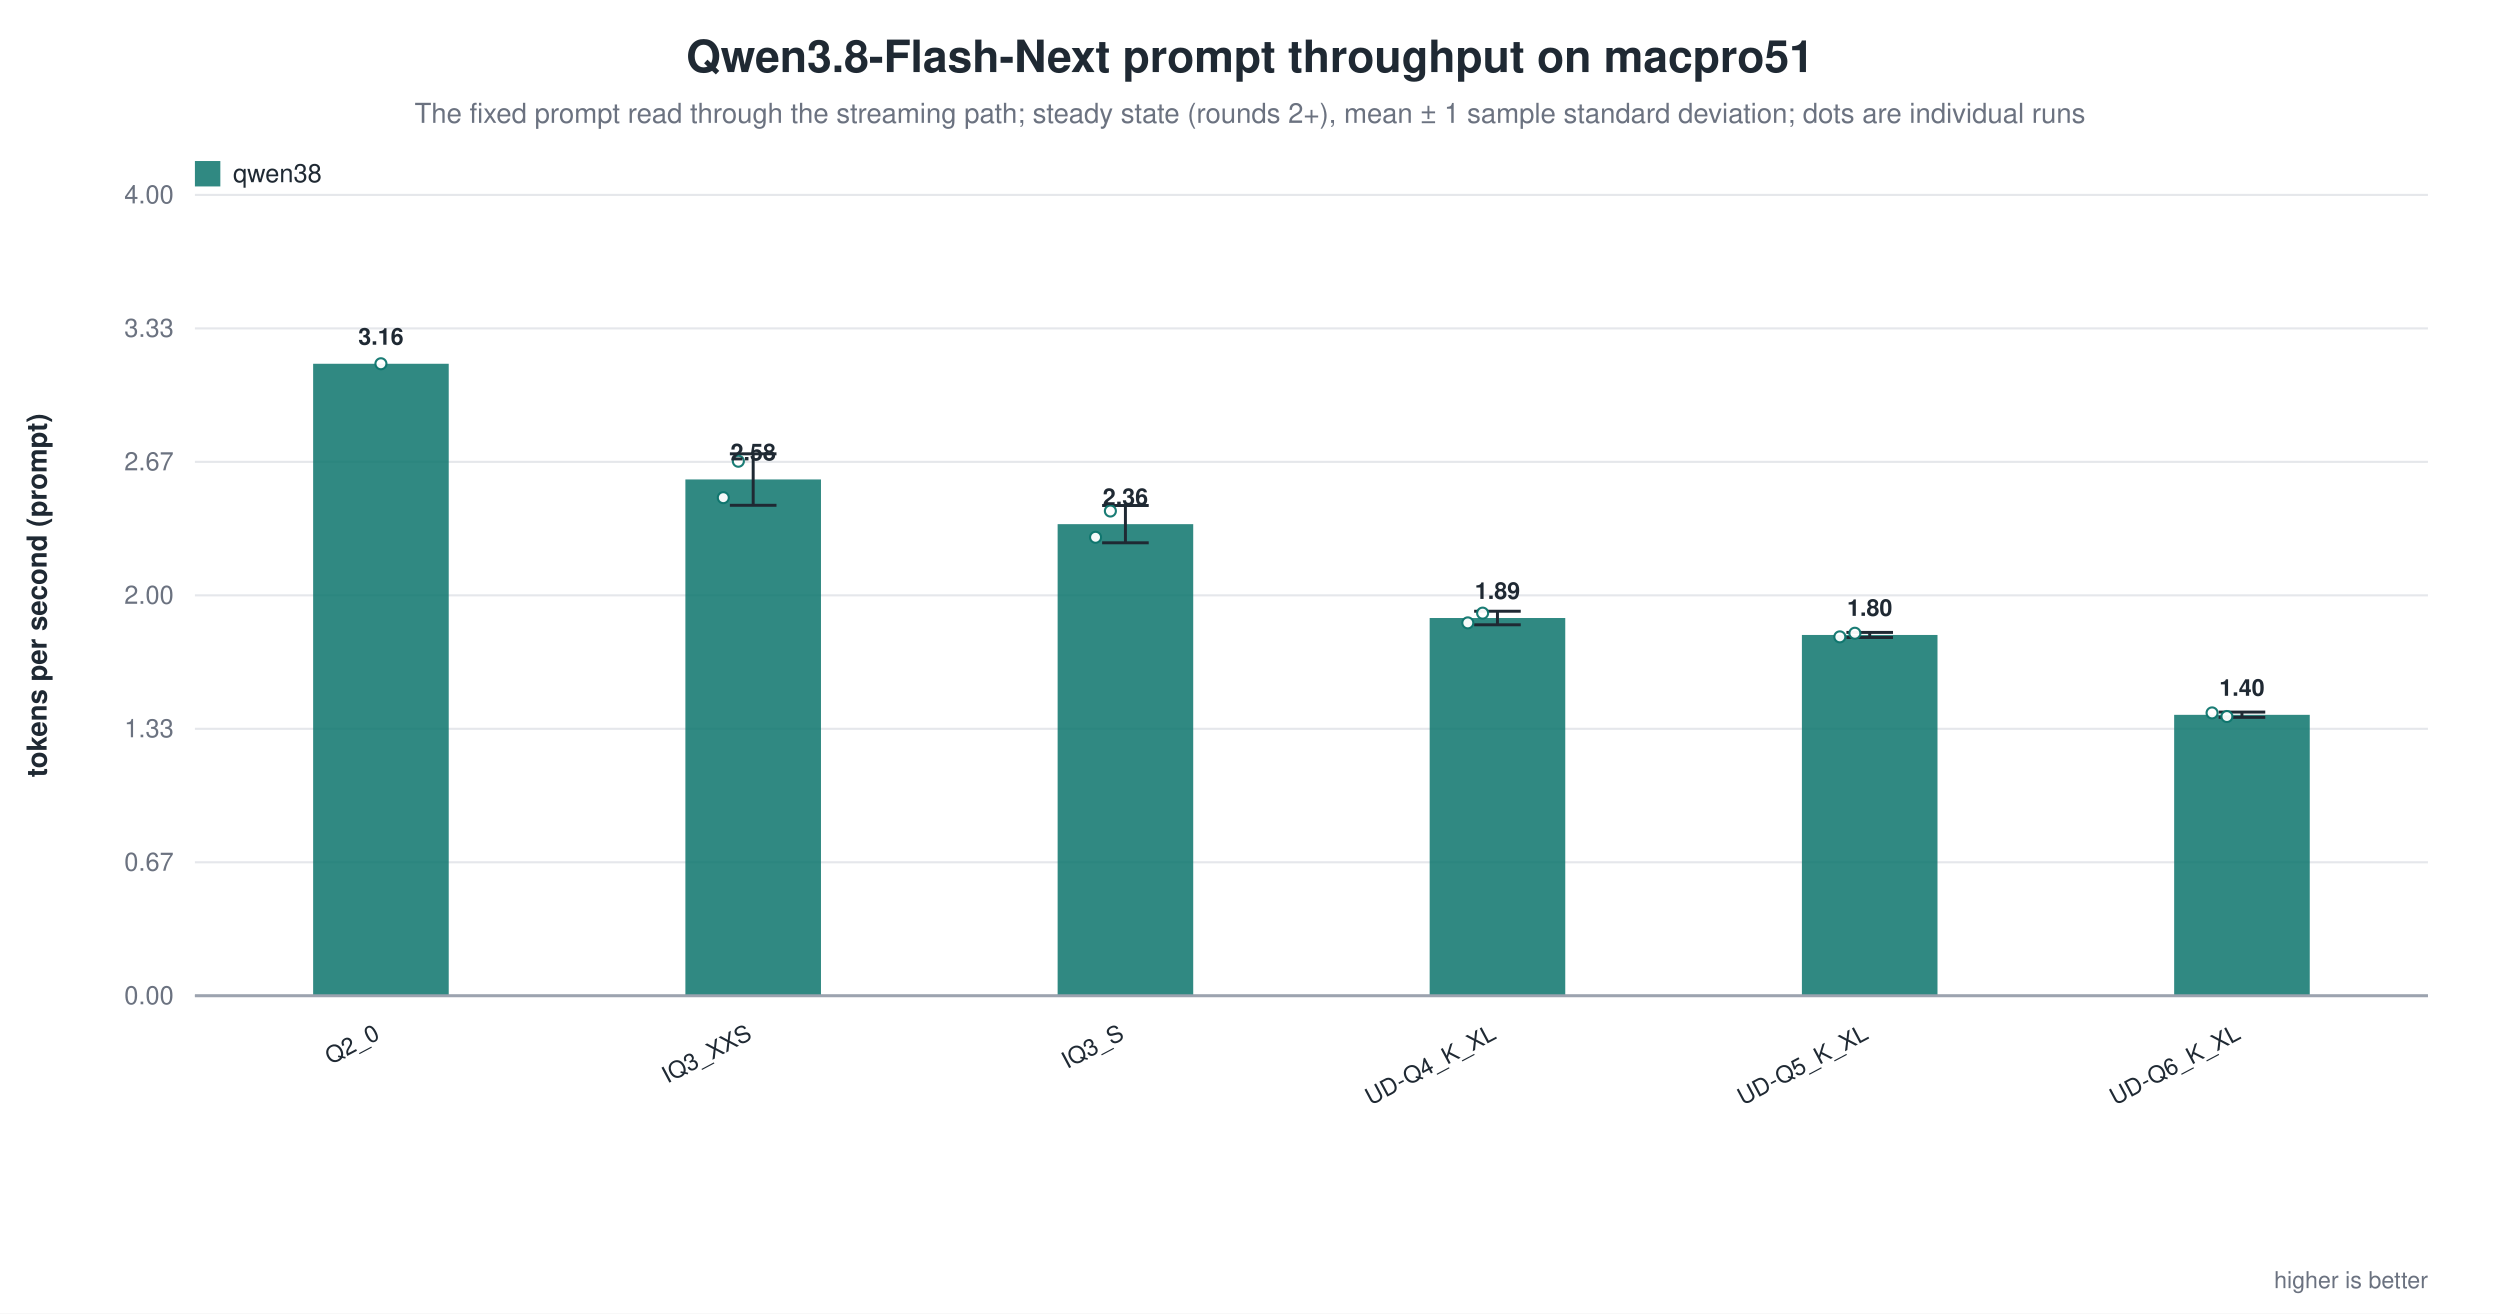
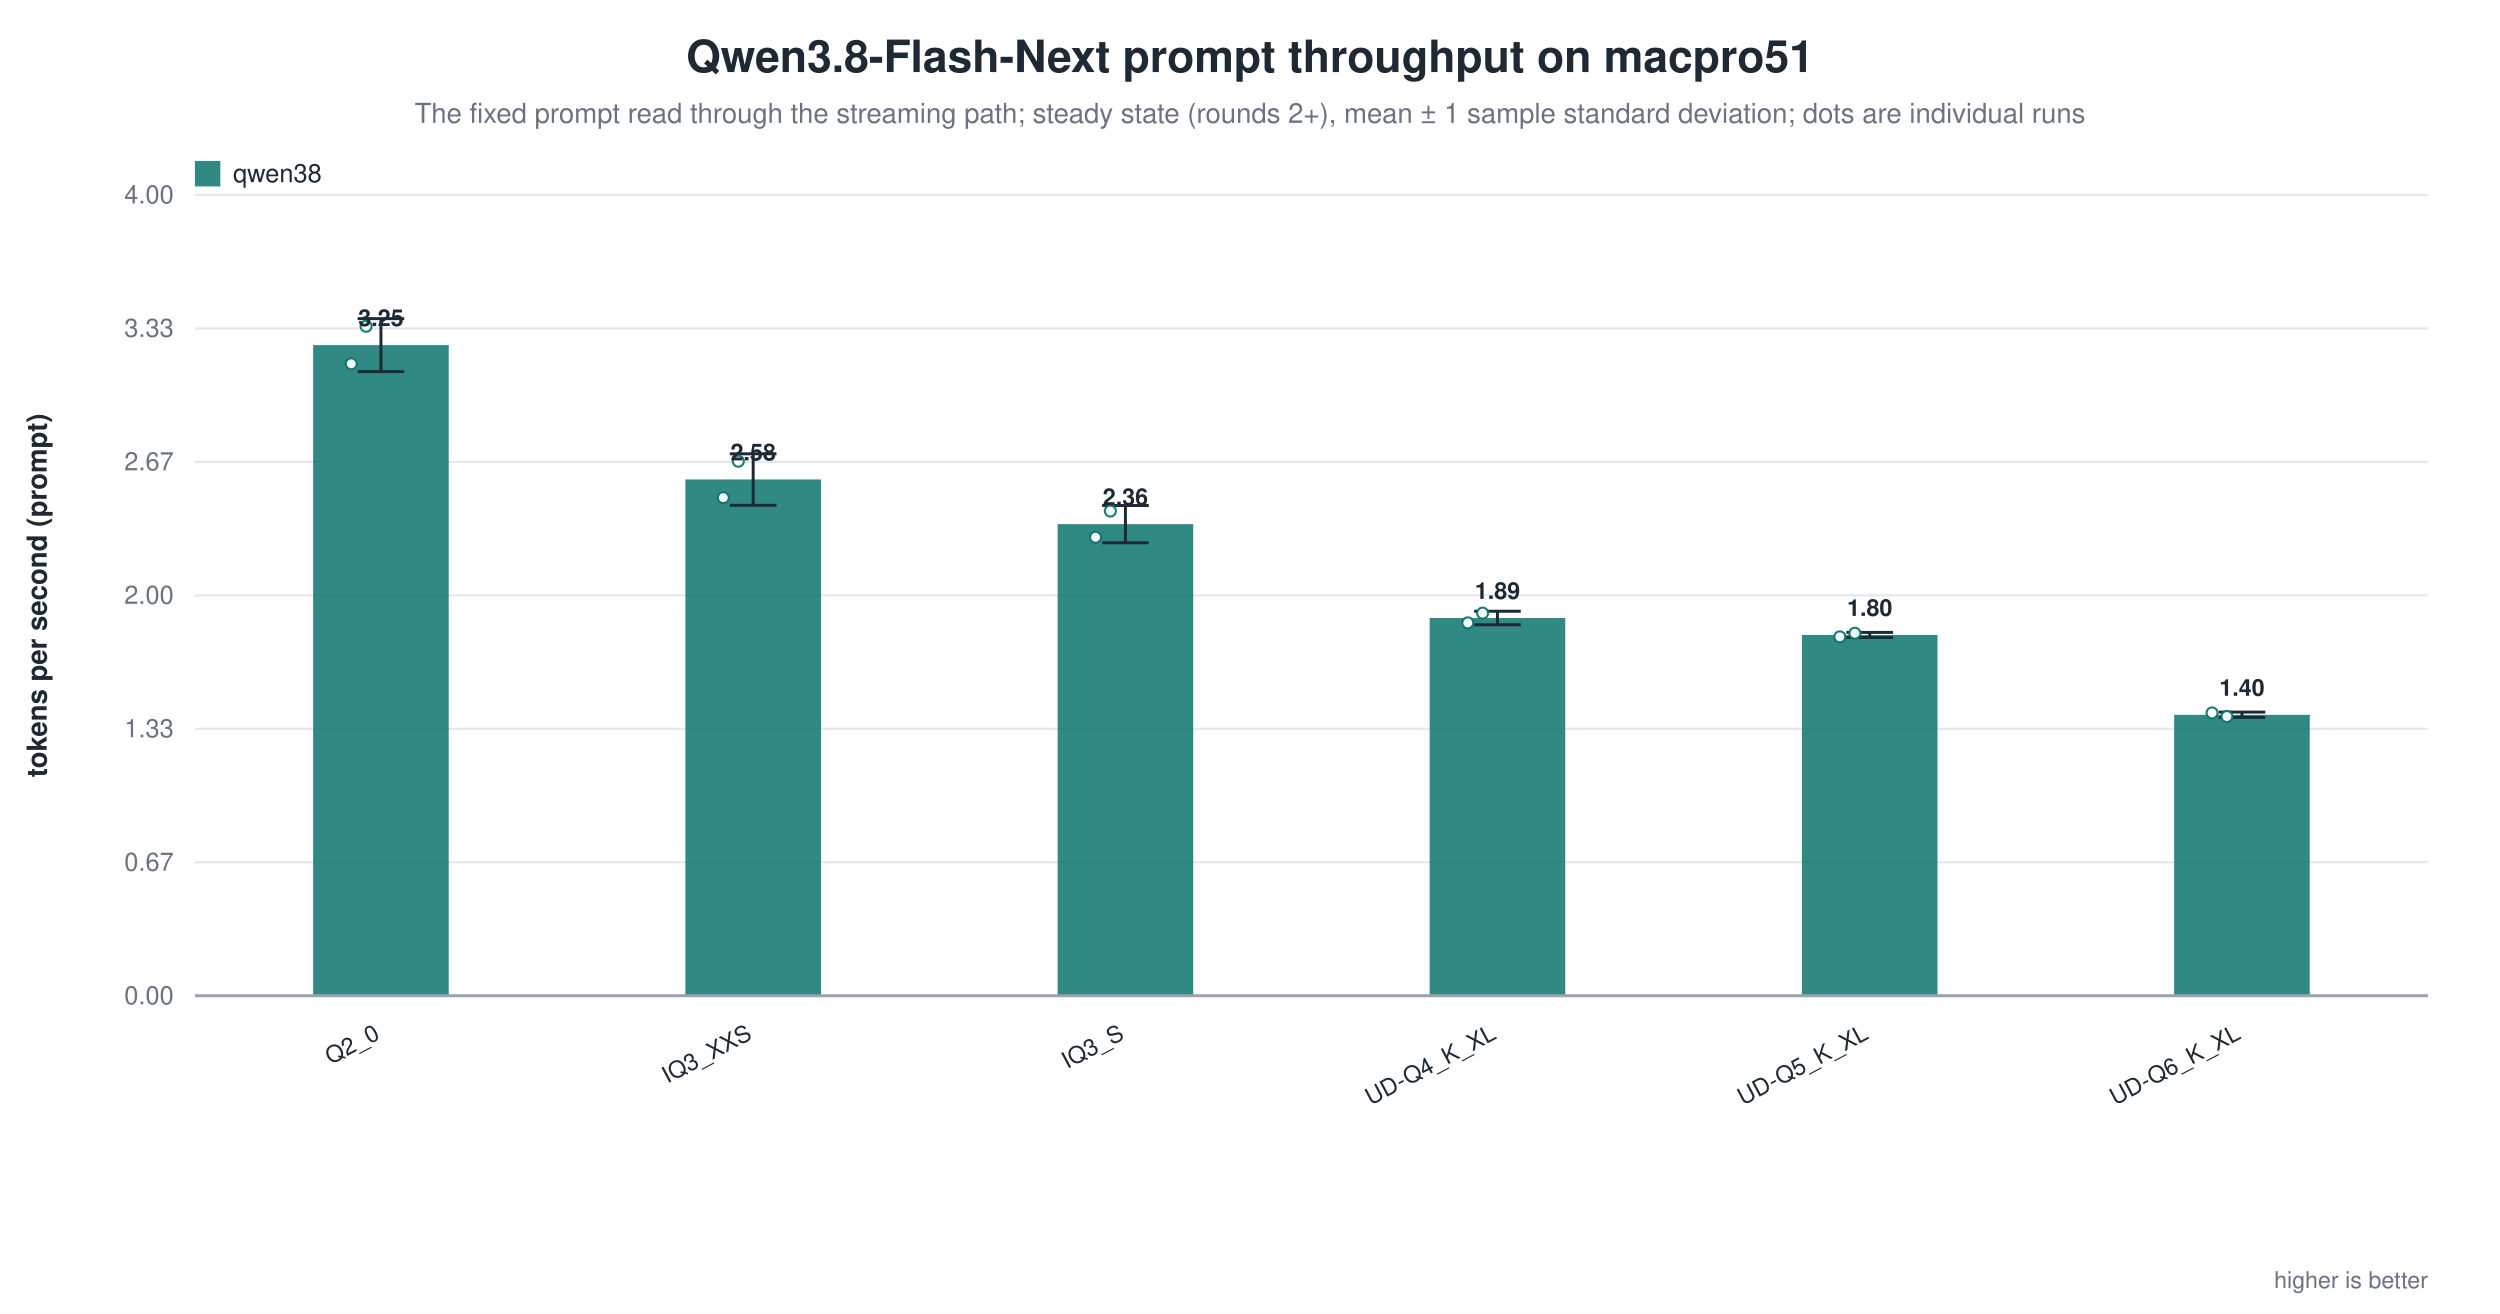
<svg xmlns="http://www.w3.org/2000/svg" width="1180" height="620" viewBox="0 0 1180 620" role="img" aria-label="Qwen3.8-Flash-Next prompt throughput on macpro51">
  <rect width="1180" height="620" fill="white" />
  <text x="590.0" y="34" text-anchor="middle" font-family="Helvetica, Arial, sans-serif" font-size="21" font-weight="600" fill="#1f2933">Qwen3.8-Flash-Next prompt throughput on macpro51</text>
  <text x="590.0" y="58" text-anchor="middle" font-family="Helvetica, Arial, sans-serif" font-size="13" fill="#6b7280">The fixed prompt read through the streaming path; steady state (rounds 2+), mean ± 1 sample standard deviation; dots are individual runs</text>
  <line x1="92.0" y1="470.0" x2="1146.0" y2="470.0" stroke="#9ca3af" stroke-width="1.0" />
  <text x="82.0" y="474.0" text-anchor="end" font-family="Helvetica, Arial, sans-serif" font-size="12" fill="#6b7280" font-weight="400">0.00</text>
  <line x1="92.0" y1="407.0" x2="1146.0" y2="407.0" stroke="#e5e7eb" stroke-width="1.0" />
  <text x="82.0" y="411.0" text-anchor="end" font-family="Helvetica, Arial, sans-serif" font-size="12" fill="#6b7280" font-weight="400">0.67</text>
  <line x1="92.0" y1="344.0" x2="1146.0" y2="344.0" stroke="#e5e7eb" stroke-width="1.0" />
  <text x="82.0" y="348.0" text-anchor="end" font-family="Helvetica, Arial, sans-serif" font-size="12" fill="#6b7280" font-weight="400">1.33</text>
  <line x1="92.0" y1="281.0" x2="1146.0" y2="281.0" stroke="#e5e7eb" stroke-width="1.0" />
  <text x="82.0" y="285.0" text-anchor="end" font-family="Helvetica, Arial, sans-serif" font-size="12" fill="#6b7280" font-weight="400">2.00</text>
  <line x1="92.0" y1="218.0" x2="1146.0" y2="218.0" stroke="#e5e7eb" stroke-width="1.0" />
  <text x="82.0" y="222.0" text-anchor="end" font-family="Helvetica, Arial, sans-serif" font-size="12" fill="#6b7280" font-weight="400">2.67</text>
  <line x1="92.0" y1="155.0" x2="1146.0" y2="155.0" stroke="#e5e7eb" stroke-width="1.0" />
  <text x="82.0" y="159.0" text-anchor="end" font-family="Helvetica, Arial, sans-serif" font-size="12" fill="#6b7280" font-weight="400">3.33</text>
  <line x1="92.0" y1="92.0" x2="1146.0" y2="92.0" stroke="#e5e7eb" stroke-width="1.0" />
  <text x="82.0" y="96.0" text-anchor="end" font-family="Helvetica, Arial, sans-serif" font-size="12" fill="#6b7280" font-weight="400">4.00</text>
  <text x="22.0" y="281.0" text-anchor="middle" font-family="Helvetica, Arial, sans-serif" font-size="13" fill="#1f2933" font-weight="600" transform="rotate(-90.0 22.0 281.0)">tokens per second (prompt)</text>
-   <rect x="147.8" y="171.7" width="64.0" height="298.3" fill="#0f766e" opacity="0.86" />
-   <circle cx="179.8" cy="171.7" r="2.6" fill="white" stroke="#0f766e" stroke-width="1.0" opacity="0.95" />
-   <text x="179.8" y="162.7" text-anchor="middle" font-family="Helvetica, Arial, sans-serif" font-size="11" fill="#1f2933" font-weight="600">3.16</text>
+   <rect x="147.8" y="162.9" width="64.0" height="307.1" fill="#0f766e" opacity="0.86" />
+   <line x1="179.8" y1="150.4" x2="179.8" y2="175.4" stroke="#1f2933" stroke-width="1.4" />
+   <line x1="168.8" y1="150.4" x2="190.8" y2="150.4" stroke="#1f2933" stroke-width="1.4" />
+   <line x1="168.8" y1="175.4" x2="190.8" y2="175.4" stroke="#1f2933" stroke-width="1.4" />
+   <circle cx="165.8" cy="171.7" r="2.6" fill="white" stroke="#0f766e" stroke-width="1.0" opacity="0.95" />
+   <circle cx="172.8" cy="154.0" r="2.6" fill="white" stroke="#0f766e" stroke-width="1.0" opacity="0.95" />
+   <text x="179.8" y="153.9" text-anchor="middle" font-family="Helvetica, Arial, sans-serif" font-size="11" fill="#1f2933" font-weight="600">3.25</text>
  <text x="179.8" y="490.0" text-anchor="end" font-family="Helvetica, Arial, sans-serif" font-size="11" fill="#1f2933" font-weight="500" transform="rotate(-28.0 179.8 490.0)">Q2_0</text>
  <rect x="323.5" y="226.3" width="64.0" height="243.7" fill="#0f766e" opacity="0.86" />
  <line x1="355.5" y1="214.2" x2="355.5" y2="238.5" stroke="#1f2933" stroke-width="1.4" />
  <line x1="344.5" y1="214.2" x2="366.5" y2="214.2" stroke="#1f2933" stroke-width="1.4" />
  <line x1="344.5" y1="238.5" x2="366.5" y2="238.5" stroke="#1f2933" stroke-width="1.4" />
  <circle cx="341.4" cy="234.9" r="2.6" fill="white" stroke="#0f766e" stroke-width="1.0" opacity="0.95" />
  <circle cx="348.5" cy="217.7" r="2.6" fill="white" stroke="#0f766e" stroke-width="1.0" opacity="0.95" />
  <text x="355.5" y="217.3" text-anchor="middle" font-family="Helvetica, Arial, sans-serif" font-size="11" fill="#1f2933" font-weight="600">2.58</text>
  <text x="355.5" y="490.0" text-anchor="end" font-family="Helvetica, Arial, sans-serif" font-size="11" fill="#1f2933" font-weight="500" transform="rotate(-28.0 355.5 490.0)">IQ3_XXS</text>
  <rect x="499.2" y="247.4" width="64.0" height="222.6" fill="#0f766e" opacity="0.86" />
  <line x1="531.2" y1="238.6" x2="531.2" y2="256.2" stroke="#1f2933" stroke-width="1.4" />
  <line x1="520.2" y1="238.6" x2="542.2" y2="238.6" stroke="#1f2933" stroke-width="1.4" />
  <line x1="520.2" y1="256.2" x2="542.2" y2="256.2" stroke="#1f2933" stroke-width="1.4" />
  <circle cx="517.1" cy="253.6" r="2.6" fill="white" stroke="#0f766e" stroke-width="1.0" opacity="0.95" />
  <circle cx="524.1" cy="241.2" r="2.6" fill="white" stroke="#0f766e" stroke-width="1.0" opacity="0.95" />
  <text x="531.2" y="238.4" text-anchor="middle" font-family="Helvetica, Arial, sans-serif" font-size="11" fill="#1f2933" font-weight="600">2.36</text>
  <text x="531.2" y="490.0" text-anchor="end" font-family="Helvetica, Arial, sans-serif" font-size="11" fill="#1f2933" font-weight="500" transform="rotate(-28.0 531.2 490.0)">IQ3_S</text>
  <rect x="674.8" y="291.7" width="64.0" height="178.3" fill="#0f766e" opacity="0.86" />
  <line x1="706.8" y1="288.5" x2="706.8" y2="294.9" stroke="#1f2933" stroke-width="1.4" />
  <line x1="695.8" y1="288.5" x2="717.8" y2="288.5" stroke="#1f2933" stroke-width="1.4" />
  <line x1="695.8" y1="294.9" x2="717.8" y2="294.9" stroke="#1f2933" stroke-width="1.4" />
  <circle cx="692.8" cy="294.0" r="2.6" fill="white" stroke="#0f766e" stroke-width="1.0" opacity="0.95" />
  <circle cx="699.8" cy="289.4" r="2.6" fill="white" stroke="#0f766e" stroke-width="1.0" opacity="0.95" />
  <text x="706.8" y="282.7" text-anchor="middle" font-family="Helvetica, Arial, sans-serif" font-size="11" fill="#1f2933" font-weight="600">1.89</text>
  <text x="706.8" y="490.0" text-anchor="end" font-family="Helvetica, Arial, sans-serif" font-size="11" fill="#1f2933" font-weight="500" transform="rotate(-28.0 706.8 490.0)">UD-Q4_K_XL</text>
  <rect x="850.5" y="299.7" width="64.0" height="170.3" fill="#0f766e" opacity="0.86" />
  <line x1="882.5" y1="298.5" x2="882.5" y2="300.9" stroke="#1f2933" stroke-width="1.4" />
  <line x1="871.5" y1="298.5" x2="893.5" y2="298.5" stroke="#1f2933" stroke-width="1.4" />
  <line x1="871.5" y1="300.9" x2="893.5" y2="300.9" stroke="#1f2933" stroke-width="1.4" />
  <circle cx="868.4" cy="300.6" r="2.6" fill="white" stroke="#0f766e" stroke-width="1.0" opacity="0.95" />
  <circle cx="875.5" cy="298.9" r="2.6" fill="white" stroke="#0f766e" stroke-width="1.0" opacity="0.95" />
  <text x="882.5" y="290.7" text-anchor="middle" font-family="Helvetica, Arial, sans-serif" font-size="11" fill="#1f2933" font-weight="600">1.80</text>
  <text x="882.5" y="490.0" text-anchor="end" font-family="Helvetica, Arial, sans-serif" font-size="11" fill="#1f2933" font-weight="500" transform="rotate(-28.0 882.5 490.0)">UD-Q5_K_XL</text>
  <rect x="1026.2" y="337.4" width="64.0" height="132.6" fill="#0f766e" opacity="0.86" />
  <line x1="1058.2" y1="336.1" x2="1058.2" y2="338.6" stroke="#1f2933" stroke-width="1.4" />
  <line x1="1047.2" y1="336.1" x2="1069.2" y2="336.1" stroke="#1f2933" stroke-width="1.4" />
  <line x1="1047.2" y1="338.6" x2="1069.2" y2="338.6" stroke="#1f2933" stroke-width="1.4" />
  <circle cx="1044.1" cy="336.5" r="2.6" fill="white" stroke="#0f766e" stroke-width="1.0" opacity="0.95" />
  <circle cx="1051.1" cy="338.2" r="2.6" fill="white" stroke="#0f766e" stroke-width="1.0" opacity="0.95" />
  <text x="1058.2" y="328.4" text-anchor="middle" font-family="Helvetica, Arial, sans-serif" font-size="11" fill="#1f2933" font-weight="600">1.40</text>
  <text x="1058.2" y="490.0" text-anchor="end" font-family="Helvetica, Arial, sans-serif" font-size="11" fill="#1f2933" font-weight="500" transform="rotate(-28.0 1058.2 490.0)">UD-Q6_K_XL</text>
  <line x1="92.0" y1="470.0" x2="1146.0" y2="470.0" stroke="#9ca3af" stroke-width="1.4" />
  <rect x="92.0" y="76.0" width="12.0" height="12.0" fill="#0f766e" opacity="0.86" />
  <text x="110.0" y="86.0" text-anchor="start" font-family="Helvetica, Arial, sans-serif" font-size="12" fill="#1f2933" font-weight="500">qwen38</text>
  <text x="1146.0" y="608.0" text-anchor="end" font-family="Helvetica, Arial, sans-serif" font-size="11" fill="#6b7280" font-weight="400">higher is better</text>
</svg>
